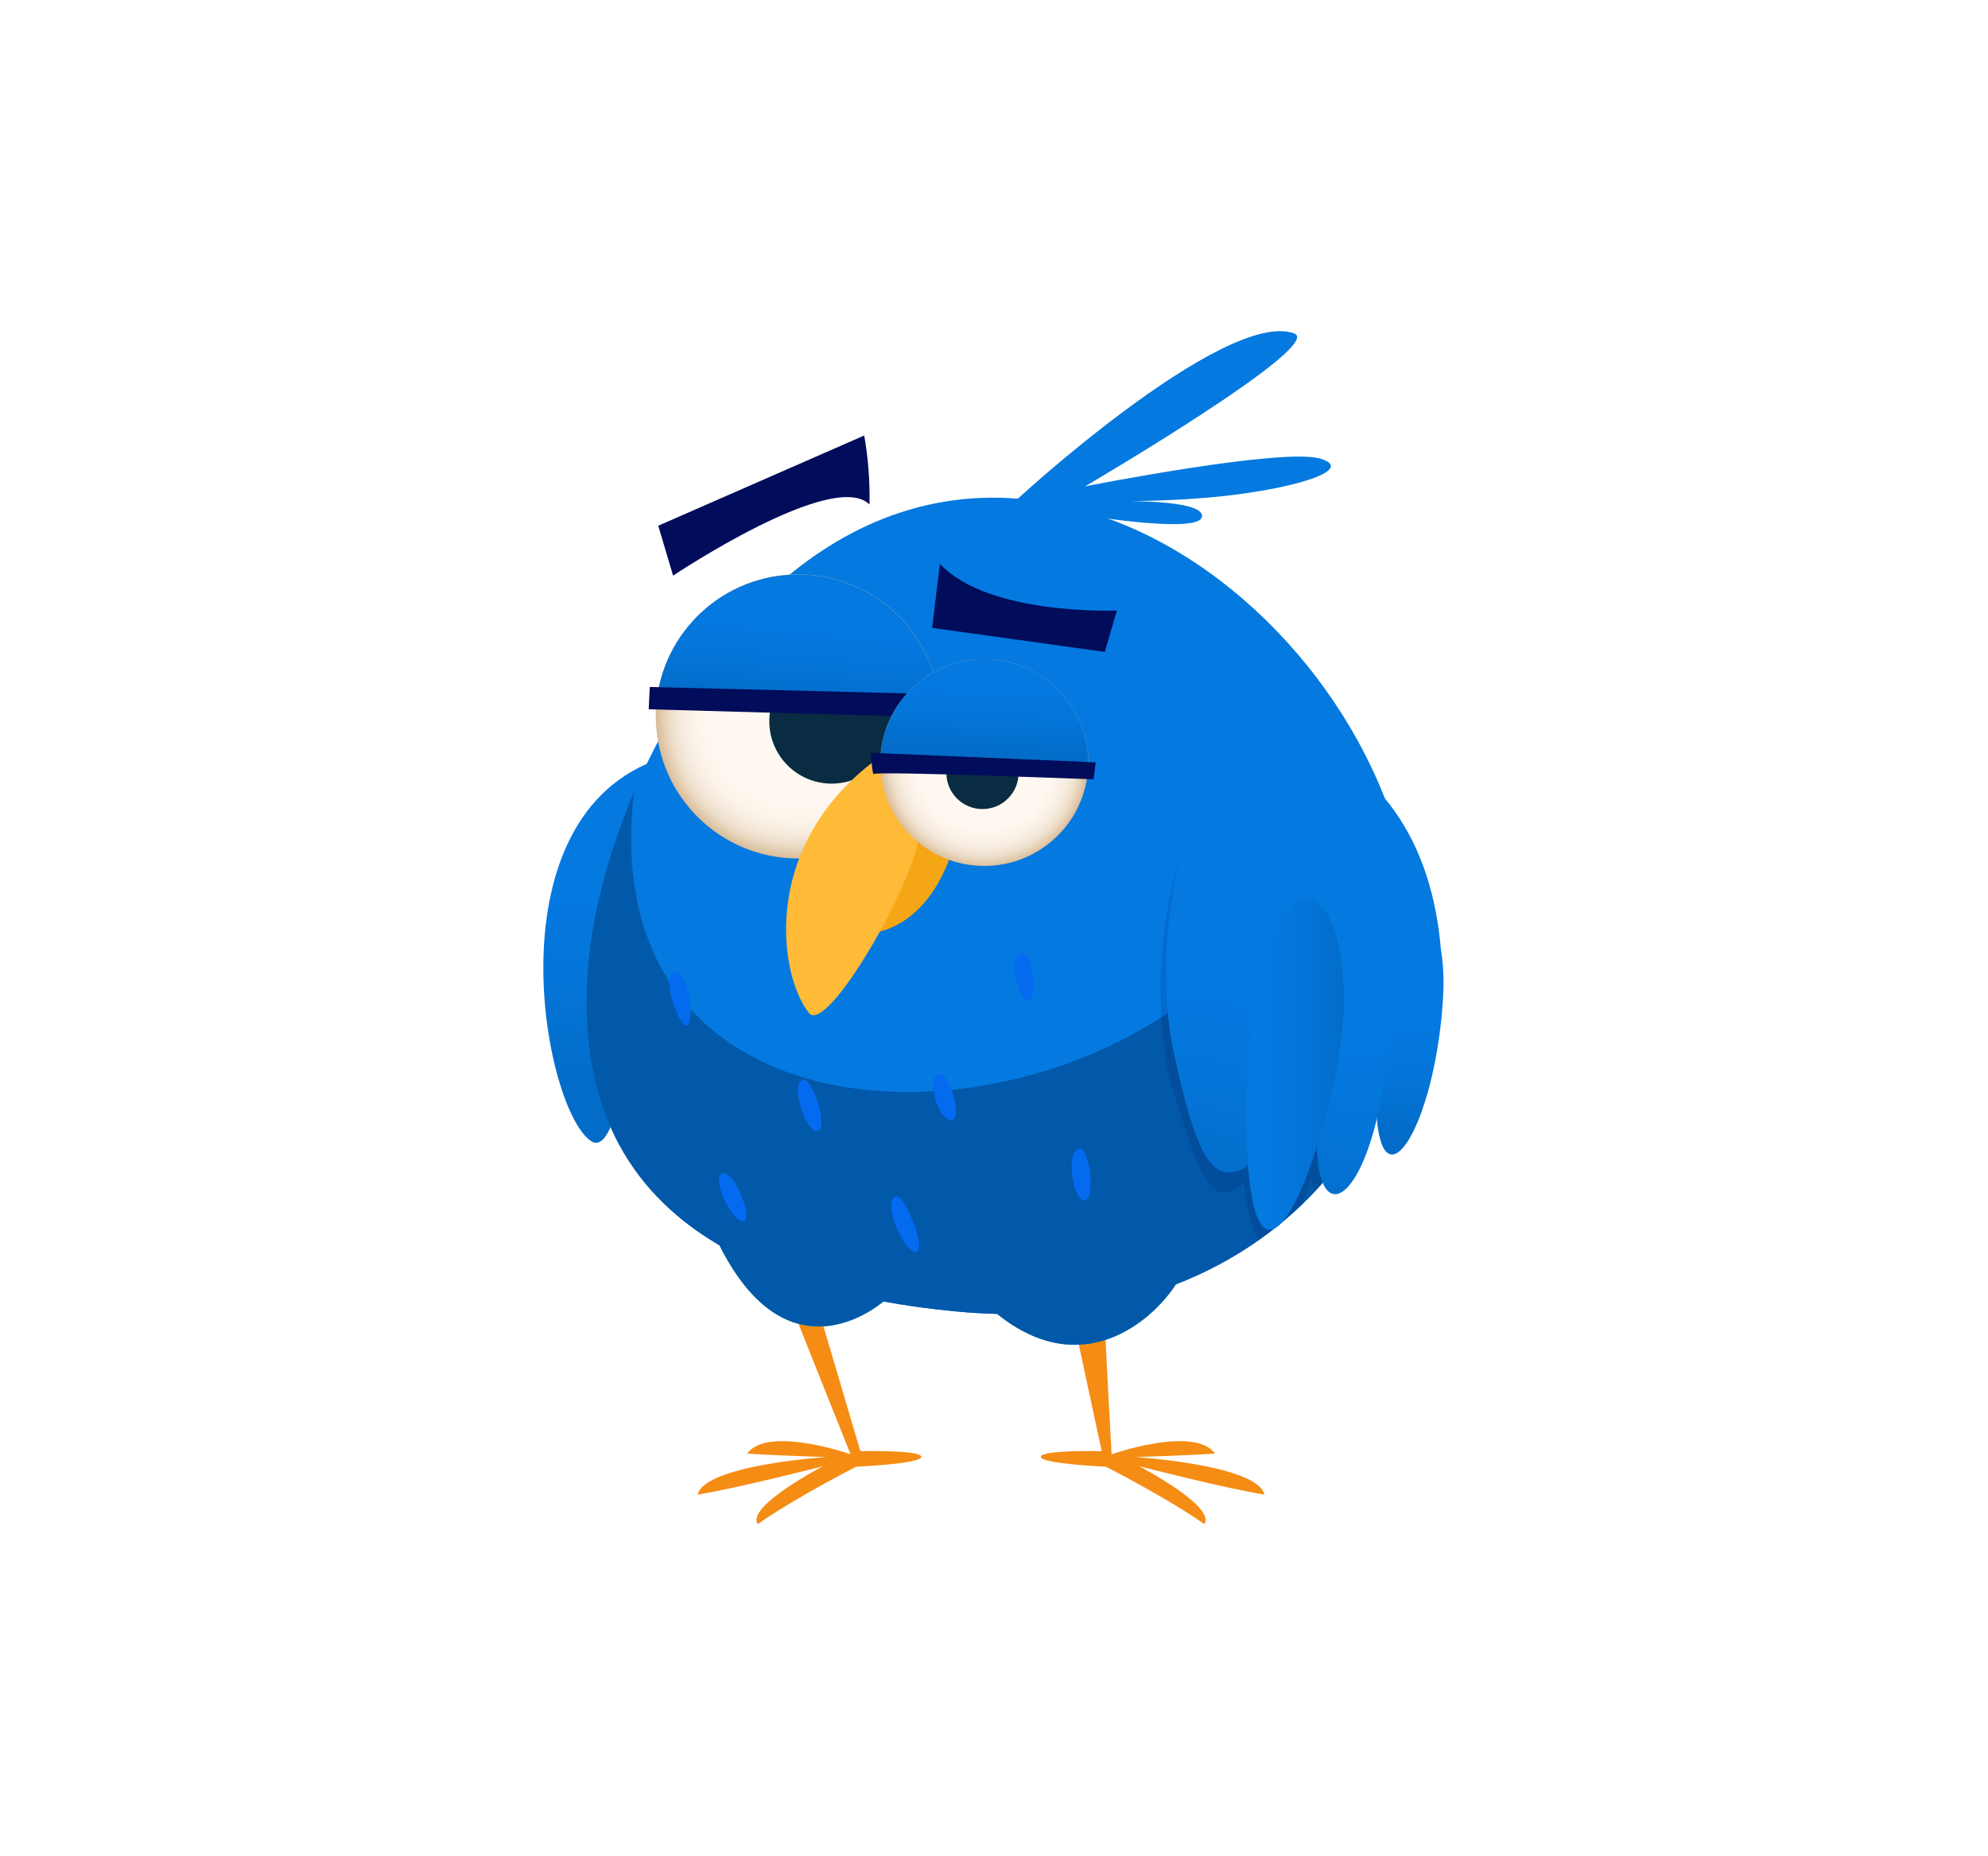
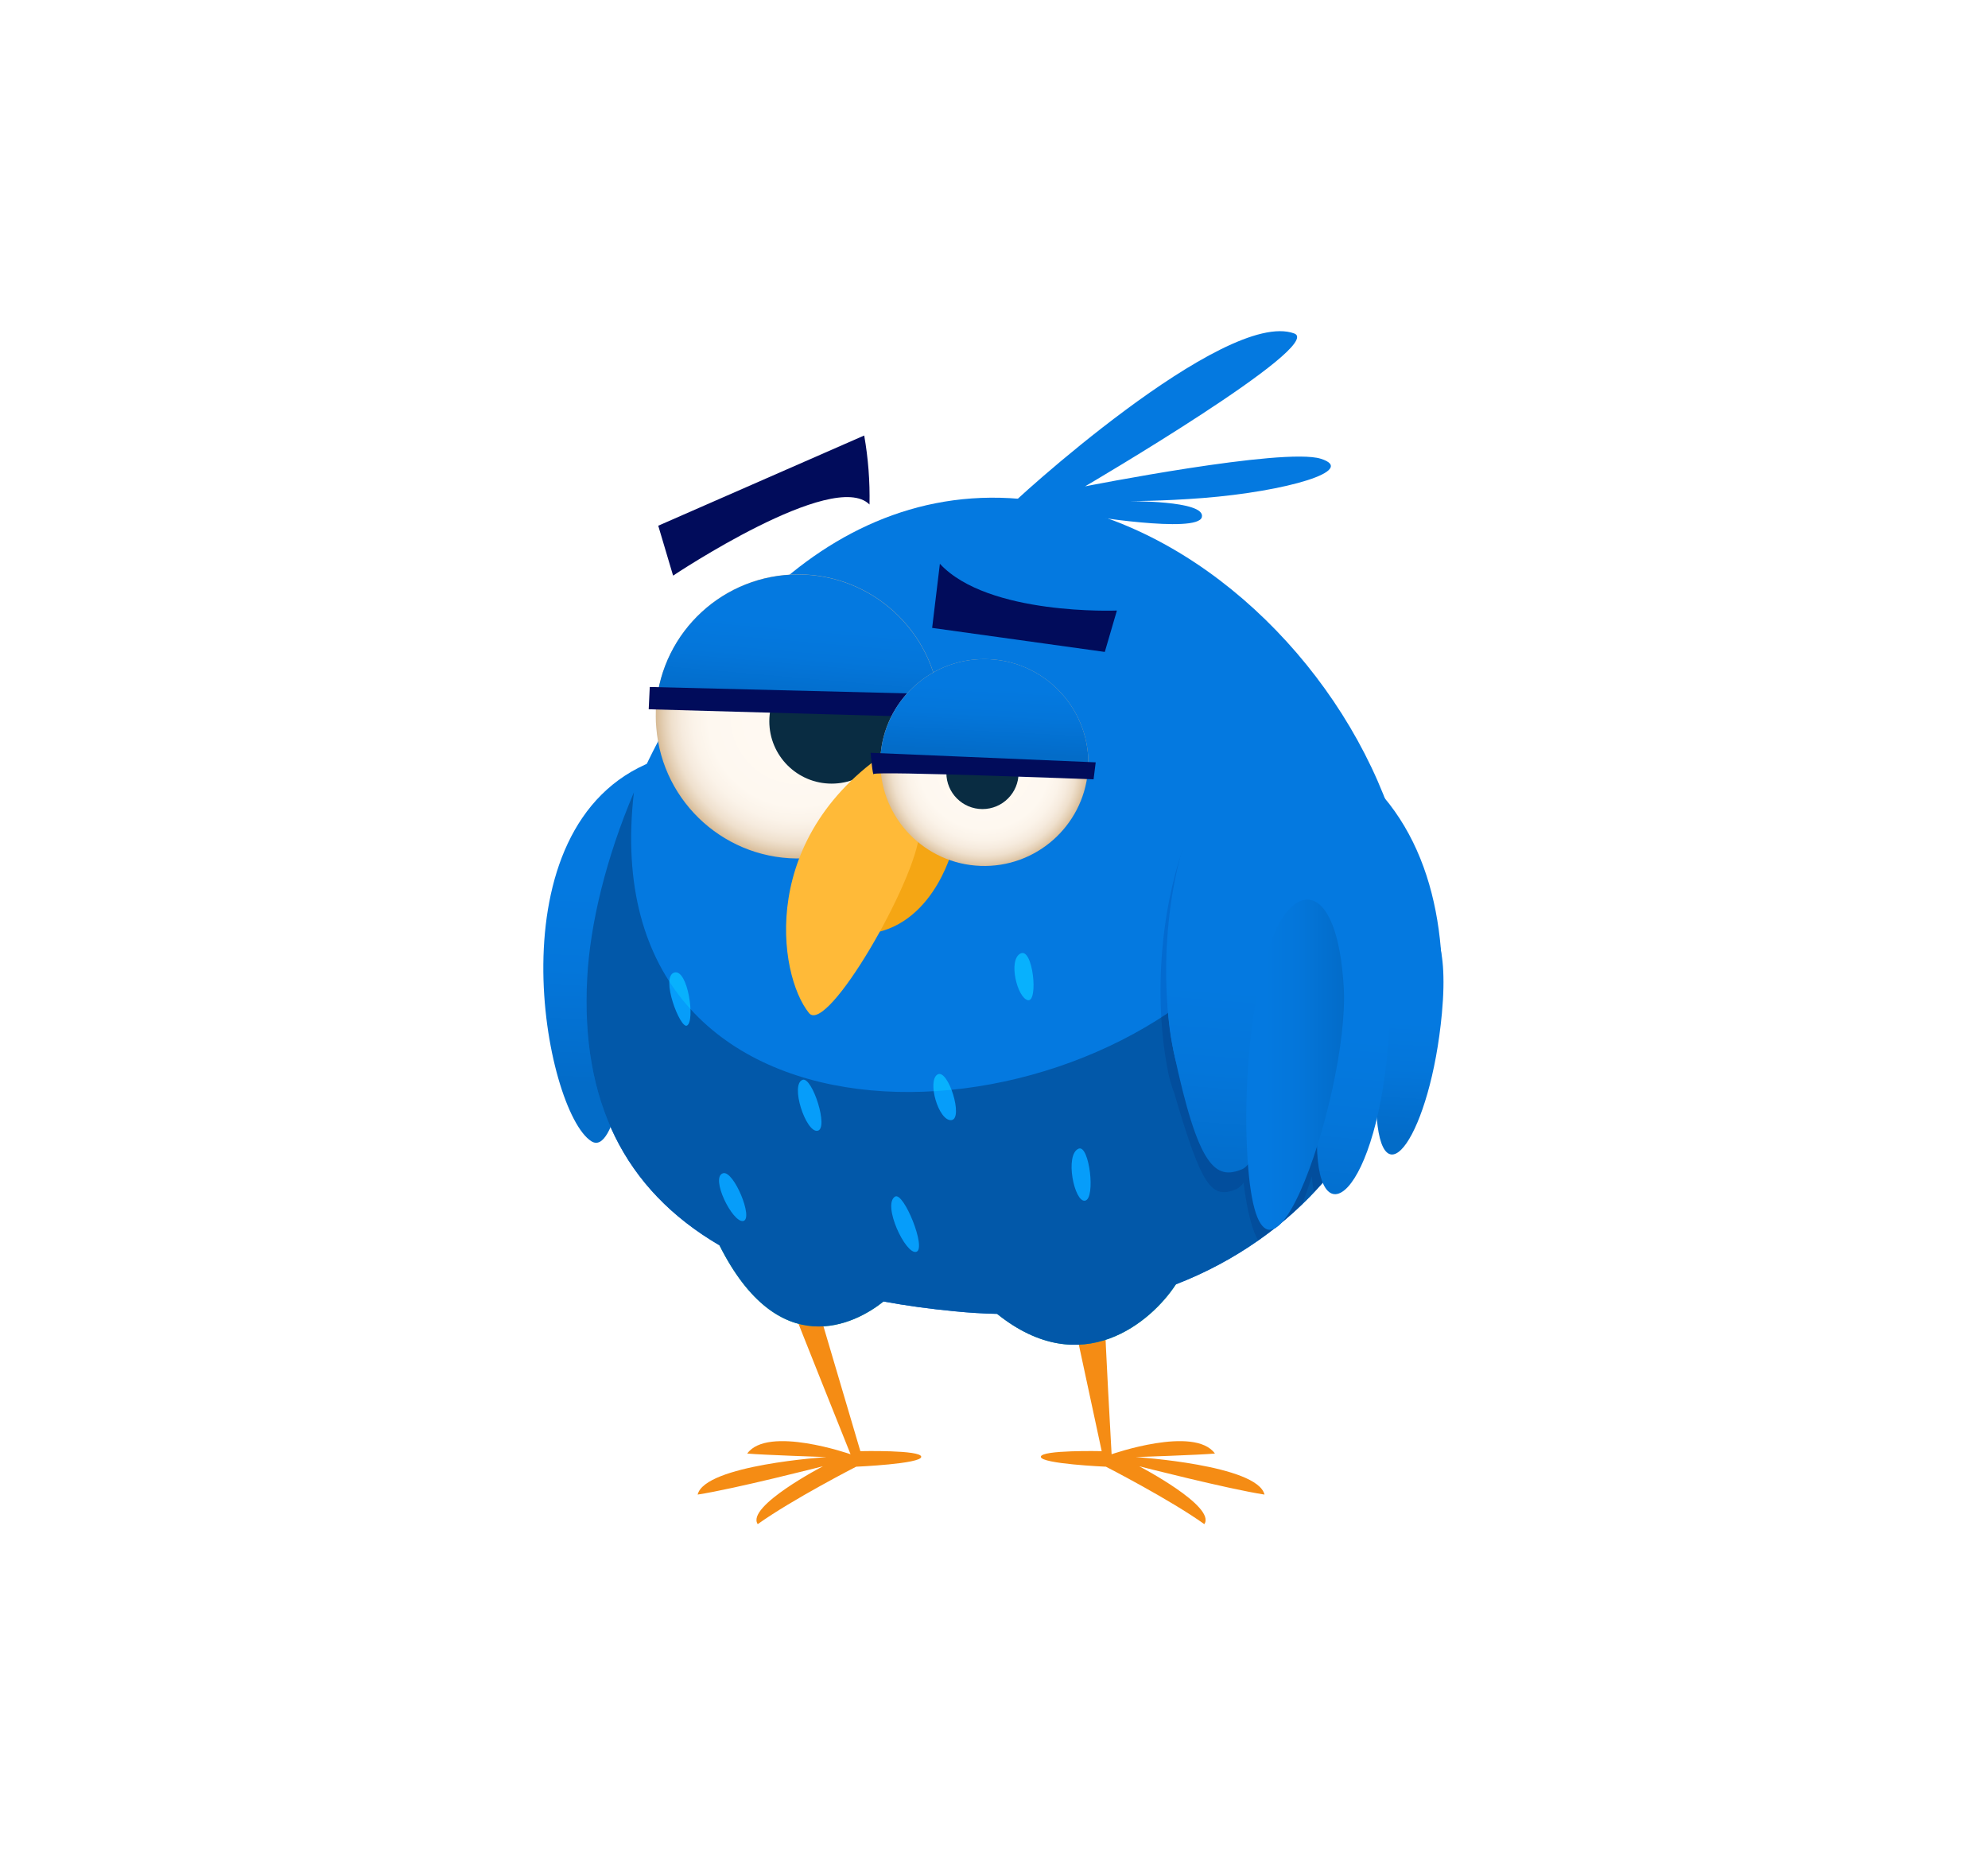
<svg xmlns="http://www.w3.org/2000/svg" xmlns:xlink="http://www.w3.org/1999/xlink" viewBox="0 0 450 420">
  <defs>
+     <style>.cls-1{isolation:isolate;}.cls-2{fill:url(#Безымянный_градиент_3);}.cls-3{fill:#f58c14;}.cls-4{fill:#18b292;}.cls-5{fill:#0479e0;}.cls-6{fill:#0258a9;}.cls-7{fill:#4670a3;opacity:0.2;mix-blend-mode:multiply;}.cls-8{fill:#010c5b;}.cls-9{fill:url(#radial-gradient);}.cls-10{fill:#092c42;}.cls-11{fill:url(#Безымянный_градиент_3-2);}.cls-12{fill:url(#Безымянный_градиент_3-3);}.cls-13{fill:url(#Безымянный_градиент_3-4);}.cls-14{fill:url(#Безымянный_градиент_3-5);}.cls-15{fill:url(#Безымянный_градиент_3-6);}.cls-16{fill:#f5a614;}.cls-17{mix-blend-mode:screen;}.cls-18{fill:#046af0;}.cls-19{fill:#ffba38;}.cls-20{fill:url(#radial-gradient-2);}.cls-21{fill:url(#Безымянный_градиент_3-7);}</style>
    <linearGradient id="Безымянный_градиент_3" x1="135.6" y1="190.16" x2="133.19" y2="245.44" gradientUnits="userSpaceOnUse">
-       <stop offset=".2" stop-color="#0479e0" />
-       <stop offset=".53" stop-color="#0476da" />
-       <stop offset=".94" stop-color="#036dcb" />
+       <stop offset="0.2" stop-color="#0479e0" />
+       <stop offset="0.53" stop-color="#0476da" />
+       <stop offset="0.94" stop-color="#036dcb" />
      <stop offset="1" stop-color="#036cc8" />
    </linearGradient>
-     <linearGradient id="Безымянный_градиент_3-2" x1="182.59" y1="137.19" x2="180.67" y2="159.3" xlink:href="#Безымянный_градиент_3" />
-     <linearGradient id="Безымянный_градиент_3-3" x1="225.1" y1="149.8" x2="216.68" y2="181.16" gradientTransform="rotate(-12.16 623.733 -254.248)" xlink:href="#Безымянный_градиент_3" />
-     <linearGradient id="Безымянный_градиент_3-4" x1="188.36" y1="128.83" x2="171.91" y2="184.12" gradientTransform="rotate(-12.16 623.733 -254.248)" xlink:href="#Безымянный_градиент_3" />
-     <linearGradient id="Безымянный_градиент_3-5" x1="214.33" y1="145.78" x2="197.34" y2="201.22" gradientTransform="rotate(-12.16 623.733 -254.248)" xlink:href="#Безымянный_градиент_3" />
-     <linearGradient id="Безымянный_градиент_3-6" x1="282.1" y1="241" x2="304.27" y2="241" xlink:href="#Безымянный_градиент_3" />
-     <linearGradient id="Безымянный_градиент_3-7" x1="223.88" y1="152.04" x2="222.92" y2="170.31" xlink:href="#Безымянный_градиент_3" />
    <radialGradient id="radial-gradient" cx="180.64" cy="162.23" r="32.2" gradientUnits="userSpaceOnUse">
-       <stop offset=".32" stop-color="#fff9f2" />
-       <stop offset=".63" stop-color="#fef8f0" />
-       <stop offset=".74" stop-color="#fbf3e9" />
-       <stop offset=".82" stop-color="#f6ebde" />
-       <stop offset=".89" stop-color="#efe0cd" />
-       <stop offset=".94" stop-color="#e5d1b7" />
-       <stop offset=".99" stop-color="#dabf9c" />
+       <stop offset="0.32" stop-color="#fff9f2" />
+       <stop offset="0.63" stop-color="#fef8f0" />
+       <stop offset="0.74" stop-color="#fbf3e9" />
+       <stop offset="0.82" stop-color="#f6ebde" />
+       <stop offset="0.89" stop-color="#efe0cd" />
+       <stop offset="0.94" stop-color="#e5d1b7" />
+       <stop offset="0.99" stop-color="#dabf9c" />
      <stop offset="1" stop-color="#d6ba94" />
    </radialGradient>
+     <linearGradient id="Безымянный_градиент_3-2" x1="182.59" y1="137.19" x2="180.67" y2="159.3" xlink:href="#Безымянный_градиент_3" />
+     <linearGradient id="Безымянный_градиент_3-3" x1="225.1" y1="149.8" x2="216.68" y2="181.16" gradientTransform="translate(67.55 125.68) rotate(-12.16)" xlink:href="#Безымянный_градиент_3" />
+     <linearGradient id="Безымянный_градиент_3-4" x1="188.36" y1="128.83" x2="171.91" y2="184.12" gradientTransform="translate(67.55 125.68) rotate(-12.16)" xlink:href="#Безымянный_градиент_3" />
+     <linearGradient id="Безымянный_градиент_3-5" x1="214.33" y1="145.78" x2="197.34" y2="201.22" gradientTransform="translate(67.55 125.68) rotate(-12.16)" xlink:href="#Безымянный_градиент_3" />
+     <linearGradient id="Безымянный_градиент_3-6" x1="282.1" y1="241" x2="304.27" y2="241" xlink:href="#Безымянный_градиент_3" />
    <radialGradient id="radial-gradient-2" cx="222.79" cy="172.81" r="23.55" xlink:href="#radial-gradient" />
-     <style>.cls-5{fill:#0479e0}.cls-8{fill:#010c5b}.cls-10{fill:#092c42}</style>
+     <linearGradient id="Безымянный_градиент_3-7" x1="223.88" y1="152.04" x2="222.92" y2="170.31" xlink:href="#Безымянный_градиент_3" />
  </defs>
-   <g style="isolation:isolate">
+   <g class="cls-1">
    <g id="_1" data-name="1">
-       <path d="M147.8 172.33c-37 14.42-24.51 79.31-13.94 86s13.94-86 13.94-86z" fill="url(#Безымянный_градиент_3)" />
-       <path d="M179.53 296.5c.16.64 13 32.68 13 32.68s-18.75-6.57-23.39-.16c3.36.32 17.94.8 17.94.8s-27.56 1.76-29.16 8.49c8.33-1.28 28.36-6.41 28.36-6.41s-17.49 9.1-14.76 13.1c7.85-5.61 22.27-13 22.27-13s14.74-.64 14.74-2.24-13.78-1.28-13.78-1.28l-8.81-29.8zm70.65 3.68c-.16.64 1.44 29 1.44 29s18.75-6.57 23.39-.16c-3.36.32-17.94.8-17.94.8s27.56 1.76 29.16 8.49c-8.33-1.28-28.36-6.41-28.36-6.41s17.47 9.1 14.74 13.1c-7.85-5.61-22.27-13-22.27-13s-14.74-.64-14.74-2.24 13.78-1.28 13.78-1.28l-5.61-26.12z" fill="#f58c14" />
-       <path d="M202.6 292a11.67 11.67 0 01-2.61 2.6c-6.48 5.2-23.71 14-37.14-12.71q-.81-1.59-1.59-3.35s41.82 12.03 41.34 13.46zm65.4-4.8a16.35 16.35 0 01-1.81 3.52c-5.46 8.4-21.28 22.12-40.47 6.68a50.08 50.08 0 01-4.83-4.43S270.37 280 268 287.2z" fill="#18b292" />
-       <path class="cls-5" d="M319.4 223.28a85.12 85.12 0 01-1.54 8.46 82.46 82.46 0 01-20.42 38.15c-.87.94-1.78 1.86-2.72 2.75a80.86 80.86 0 01-9.92 8.16 86.84 86.84 0 01-18.64 9.92 104.67 104.67 0 01-40.47 6.68q-4.72-.1-9.63-.59-8.48-.81-16.06-2.21-22.34-4-37.14-12.71c-21.65-12.67-31.43-32.82-29.94-60.54.65-12.19 4.26-27.13 10.57-42 16.83-39.6 52.88-78.6 103.34-63.29 33.06 10 61.81 42.16 70.5 76.65a81.62 81.62 0 012.07 30.57z" />
-       <path d="M317.86 231.73c-6.12 26.3-24.39 48.4-51.7 59-5.46 8.4-21.28 22.12-40.47 6.68q-4.72-.1-9.63-.59-8.48-.82-16.06-2.22c-6.48 5.2-23.71 14-37.14-12.71-21.65-12.67-31.43-32.82-29.94-60.54.65-12.19 4.26-27.13 10.57-42-9.82 85.11 98.8 82.66 138.91 33.8 15.13 2.73 27.04 9.59 35.46 18.58z" fill="#0258a9" />
-       <path d="M319.4 223.28a85.12 85.12 0 01-1.54 8.46 82.46 82.46 0 01-20.42 38.15 27.65 27.65 0 01-.5-3.63c-.71 2.29-1.45 4.44-2.22 6.38a80.86 80.86 0 01-9.92 8.16c-1.32-2.22-2.46-6.41-3.32-13.11a4.07 4.07 0 01-1.58 1.46c-5.65 2.36-7.83-.31-14.13-21.82a27.41 27.41 0 01-1.39-4.83c-6.79-34.67 7.57-81.28 30.54-70.49a48.45 48.45 0 0122.4 20.74 81.62 81.62 0 012.08 30.53z" style="mix-blend-mode:multiply" fill="#4670a3" opacity=".2" />
-       <path class="cls-8" d="M212.75 127.62L211 142.13l39.08 5.44 2.74-9.37s-29.12 1.21-40.07-10.58zM149 119l3.36 11.3s36.29-24.27 44.46-16.1a80.36 80.36 0 00-1.2-15.62z" />
-       <path d="M212.85 162v.2a32.2 32.2 0 01-64.3 2.46c-.08-.81-.11-1.63-.11-2.46s0-1.77.11-2.64a32.21 32.21 0 0164.2 0c.06.84.09 1.64.1 2.44z" fill="url(#radial-gradient)" />
+       <path class="cls-2" d="M147.8,172.33c-37,14.42-24.51,79.31-13.94,86S147.8,172.33,147.8,172.33Z" />
+       <path class="cls-3" d="M179.53,296.5c.16.64,13,32.68,13,32.68s-18.75-6.57-23.39-.16c3.36.32,17.94.8,17.94.8s-27.56,1.76-29.16,8.49c8.33-1.28,28.36-6.41,28.36-6.41S168.79,341,171.52,345c7.85-5.61,22.27-13,22.27-13s14.74-.64,14.74-2.24-13.78-1.28-13.78-1.28l-8.81-29.8Z" />
+       <path class="cls-3" d="M250.18,300.18c-.16.64,1.44,29,1.44,29s18.75-6.57,23.39-.16c-3.36.32-17.94.8-17.94.8s27.56,1.76,29.16,8.49c-8.33-1.28-28.36-6.41-28.36-6.41S275.34,341,272.61,345c-7.85-5.61-22.27-13-22.27-13s-14.74-.64-14.74-2.24,13.78-1.28,13.78-1.28l-5.61-26.12Z" />
+       <path class="cls-4" d="M202.6,292a11.67,11.67,0,0,1-2.61,2.6c-6.48,5.2-23.71,14-37.14-12.71q-.81-1.59-1.59-3.35S203.08,290.57,202.6,292Z" />
+       <path class="cls-4" d="M268,287.2a16.35,16.35,0,0,1-1.81,3.52c-5.46,8.4-21.28,22.12-40.47,6.68a50.08,50.08,0,0,1-4.83-4.43S270.37,280,268,287.2Z" />
+       <path class="cls-5" d="M319.4,223.28a85.12,85.12,0,0,1-1.54,8.46,82.46,82.46,0,0,1-20.42,38.15c-.87.94-1.78,1.86-2.72,2.75a80.86,80.86,0,0,1-9.92,8.16,86.84,86.84,0,0,1-18.64,9.92,104.67,104.67,0,0,1-40.47,6.68q-4.72-.1-9.63-.59Q207.58,296,200,294.6q-22.34-4-37.14-12.71c-21.65-12.67-31.43-32.82-29.94-60.54.65-12.19,4.26-27.13,10.57-42,16.83-39.6,52.88-78.6,103.34-63.29,33.06,10,61.81,42.16,70.5,76.65A81.62,81.62,0,0,1,319.4,223.28Z" />
+       <path class="cls-6" d="M317.86,231.73c-6.12,26.3-24.39,48.4-51.7,59-5.46,8.4-21.28,22.12-40.47,6.68q-4.72-.1-9.63-.59Q207.58,296,200,294.6c-6.48,5.2-23.71,14-37.14-12.71-21.65-12.67-31.43-32.82-29.94-60.54.65-12.19,4.26-27.13,10.57-42-9.82,85.11,98.8,82.66,138.91,33.8C297.53,215.88,309.44,222.74,317.86,231.73Z" />
+       <path class="cls-7" d="M319.4,223.28a85.12,85.12,0,0,1-1.54,8.46,82.46,82.46,0,0,1-20.42,38.15,27.65,27.65,0,0,1-.5-3.63c-.71,2.29-1.45,4.44-2.22,6.38a80.86,80.86,0,0,1-9.92,8.16c-1.32-2.22-2.46-6.41-3.32-13.11a4.07,4.07,0,0,1-1.58,1.46c-5.65,2.36-7.83-.31-14.13-21.82a27.41,27.41,0,0,1-1.39-4.83c-6.79-34.67,7.57-81.28,30.54-70.49a48.45,48.45,0,0,1,22.4,20.74A81.62,81.62,0,0,1,319.4,223.28Z" />
+       <path class="cls-8" d="M212.75,127.62,211,142.13l39.08,5.44,2.74-9.37S223.7,139.41,212.75,127.62Z" />
+       <path class="cls-8" d="M149,119l3.36,11.3s36.29-24.27,44.46-16.1a80.36,80.36,0,0,0-1.2-15.62Z" />
+       <path class="cls-9" d="M212.85,162v.2a32.2,32.2,0,0,1-64.3,2.46c-.08-.81-.11-1.63-.11-2.46s0-1.77.11-2.64a32.21,32.21,0,0,1,64.2,0C212.81,160.4,212.84,161.2,212.85,162Z" />
      <circle class="cls-10" cx="188.25" cy="163.27" r="14.11" />
-       <path d="M212.74 159.59h-64.2a32.21 32.21 0 0164.2 0z" fill="url(#Безымянный_градиент_3-2)" />
-       <path class="cls-8" d="M147.08 155.5l-.24 5.05 68.5 1.92-.49-5.28-67.77-1.69z" />
-       <path class="cls-5" d="M227.83 115.37c.72-1.2 49.42-45.66 65.13-39.89 7.21 2.64-47.34 34.61-47.34 34.61s44.94-8.89 53.35-6.25-7.75 7.4-26.68 8.89c-9.13.72-17.3.72-17.3.72s18-.24 17.06 3.6-26.92-.48-26.92-.48zm68.37 52.15c-23-10.78-37.33 35.82-30.54 70.5s60.68 9.05 60.82-14.58-7.8-45.37-30.28-55.92z" />
-       <path d="M311.53 251.24c1 21.66 12.3 5.71 14.86-21.89 3.14-33.85-15.57-20.49-14.67-4.71a187.54 187.54 0 01-.19 26.6z" fill="url(#Безымянный_градиент_3-3)" />
-       <path d="M265.66 238c5.59 26.39 9.47 29.18 15.53 26.65s12.35-42 10.12-55.53-33.89-10-25.65 28.88z" fill="url(#Безымянный_градиент_3-4)" />
-       <path d="M298.12 256.59c-.71 25.23 14 14.67 16.35-23.44 2.93-48.52-13.75-22.61-13.93-14s-2.42 37.44-2.42 37.44z" fill="url(#Безымянный_градиент_3-5)" />
-       <path d="M282.17 257.57c1.72 53.26 23.4-9.71 22-34s-11.17-24.39-16.26-11-6.11 33.66-5.74 45z" fill="url(#Безымянный_градиент_3-6)" />
-       <path d="M194.19 211.5c16.58 0 21.39-19.23 21.39-19.23l-9.13-4.09s-10.82 16.59-12.26 23.32z" fill="#f5a614" />
-       <path d="M244.18 260c-3.25 1.3-1 12.26 1.44 11.78s.96-12.7-1.44-11.78zM231 215.83c-2.88 1.44-.72 10.09 1.68 10.57s1.16-12.02-1.68-10.57zm-18.79 27.39c-2.4 1.44.24 10.57 3.12 10.33s-.72-11.77-3.12-10.33zm-30.52 1.2c-2.92 1 .72 12 3.36 11.54s-1.2-12.26-3.36-11.54zm20.91 26.44c-2.94 1.84 2.4 13.22 4.81 12.5s-2.89-13.7-4.81-12.5zm-38.93-5.29c-3 .9 2.16 11.3 4.57 10.81s-2.17-11.53-4.57-10.81zm-11.06-45.42c-3.19 1 1.36 12.78 2.88 12 1.93-.94.24-12.96-2.88-12z" fill="#046af0" />
-       <path d="M202.6 169c-31.24 19.71-26.54 51.59-19.47 60.32 4.09 5 24.27-30 25-40.86S202.6 169 202.6 169z" fill="#ffba38" />
-       <path d="M246.34 172.81c0 .61 0 1.21-.08 1.8a23.55 23.55 0 01-47-1.8v-.14a23.55 23.55 0 0147.1.14z" fill="url(#radial-gradient-2)" />
+       <path class="cls-11" d="M212.74,159.59h-64.2a32.21,32.21,0,0,1,64.2,0Z" />
+       <polygon class="cls-8" points="147.08 155.5 146.84 160.55 215.34 162.47 214.85 157.19 147.08 155.5" />
+       <path class="cls-5" d="M227.83,115.37c.72-1.2,49.42-45.66,65.13-39.89,7.21,2.64-47.34,34.61-47.34,34.61s44.94-8.89,53.35-6.25-7.75,7.4-26.68,8.89c-9.13.72-17.3.72-17.3.72s18-.24,17.06,3.6-26.92-.48-26.92-.48Z" />
+       <path class="cls-5" d="M296.2,167.52c-23-10.78-37.33,35.82-30.54,70.5s60.68,9.05,60.82-14.58S318.68,178.07,296.2,167.52Z" />
+       <path class="cls-12" d="M311.53,251.24c1,21.66,12.3,5.71,14.86-21.89,3.14-33.85-15.57-20.49-14.67-4.71A187.54,187.54,0,0,1,311.53,251.24Z" />
+       <path class="cls-13" d="M265.66,238c5.59,26.39,9.47,29.18,15.53,26.65s12.35-42,10.12-55.53S257.42,199.12,265.66,238Z" />
+       <path class="cls-14" d="M298.12,256.59c-.71,25.23,14,14.67,16.35-23.44,2.93-48.52-13.75-22.61-13.93-14S298.12,256.59,298.12,256.59Z" />
+       <path class="cls-15" d="M282.17,257.57c1.72,53.26,23.4-9.71,22-34s-11.17-24.39-16.26-11S281.8,246.23,282.17,257.57Z" />
+       <path class="cls-16" d="M194.19,211.5c16.58,0,21.39-19.23,21.39-19.23l-9.13-4.09S195.63,204.77,194.19,211.5Z" />
+       <g class="cls-17">
+         <path class="cls-18" d="M244.18,260c-3.25,1.3-1,12.26,1.44,11.78S246.58,259.08,244.18,260Z" />
+         <path class="cls-18" d="M231,215.83c-2.88,1.44-.72,10.09,1.68,10.57S233.84,214.38,231,215.83Z" />
+         <path class="cls-18" d="M212.21,243.22c-2.4,1.44.24,10.57,3.12,10.33S214.61,241.78,212.21,243.22Z" />
+         <path class="cls-18" d="M181.69,244.42c-2.92,1,.72,12,3.36,11.54S183.85,243.7,181.69,244.42Z" />
+         <path class="cls-18" d="M202.6,270.86c-2.94,1.84,2.4,13.22,4.81,12.5S204.52,269.66,202.6,270.86Z" />
+         <path class="cls-18" d="M163.67,265.57c-3,.9,2.16,11.3,4.57,10.81S166.07,264.85,163.67,265.57Z" />
+         <path class="cls-18" d="M152.61,220.15c-3.19,1,1.36,12.78,2.88,12C157.42,231.21,155.73,219.19,152.61,220.15Z" />
+       </g>
+       <path class="cls-19" d="M202.6,169c-31.24,19.71-26.54,51.59-19.47,60.32,4.09,5,24.27-30,25-40.86S202.6,169,202.6,169Z" />
+       <path class="cls-20" d="M246.34,172.81c0,.61,0,1.21-.08,1.8a23.55,23.55,0,0,1-47-1.8v-.14a23.55,23.55,0,0,1,47.1.14Z" />
      <circle class="cls-10" cx="222.39" cy="174.97" r="8.17" />
-       <path d="M246.34 172.81c0 .61 0 1.21-.08 1.8l-47-1.94a23.55 23.55 0 0147.1.14z" fill="url(#Безымянный_градиент_3-7)" />
-       <path class="cls-8" d="M197.07 170.4s.48 5.53.72 4.81 49.75 1.2 49.75 1.2l.48-3.85z" />
+       <path class="cls-21" d="M246.34,172.81c0,.61,0,1.21-.08,1.8l-47-1.94a23.55,23.55,0,0,1,47.1.14Z" />
+       <path class="cls-8" d="M197.07,170.4s.48,5.53.72,4.81,49.75,1.2,49.75,1.2l.48-3.85Z" />
    </g>
  </g>
</svg>
